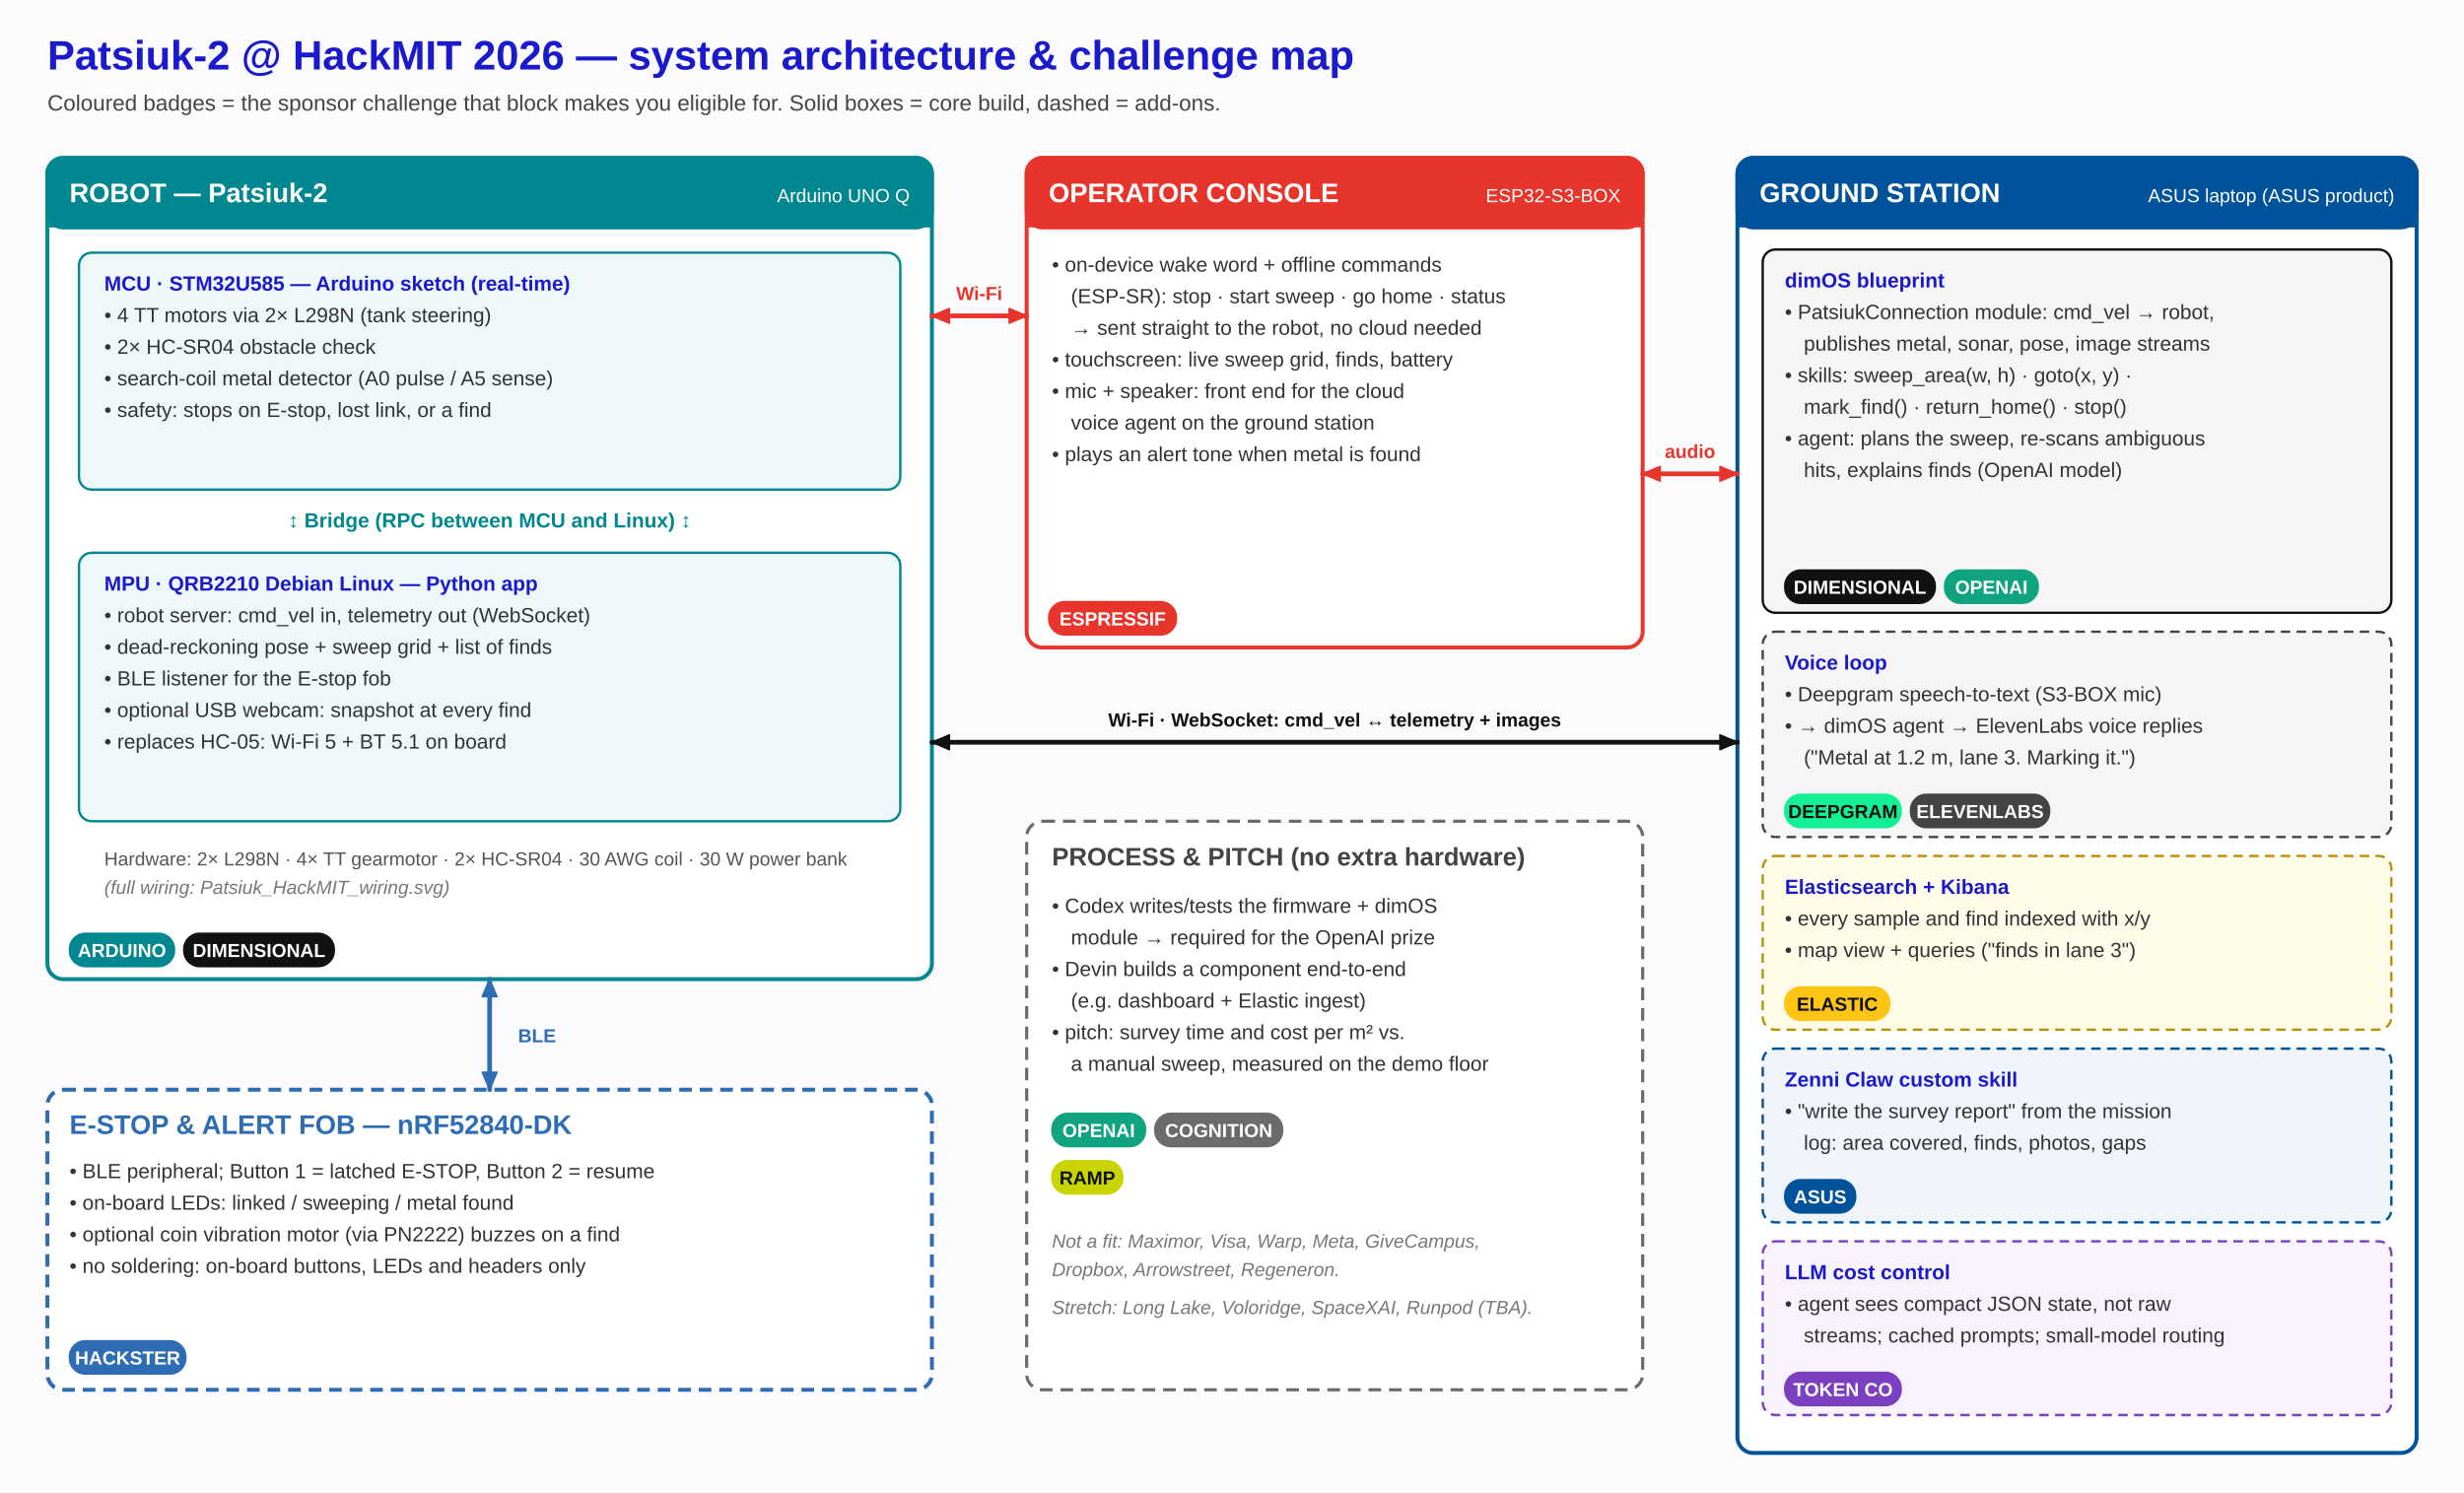
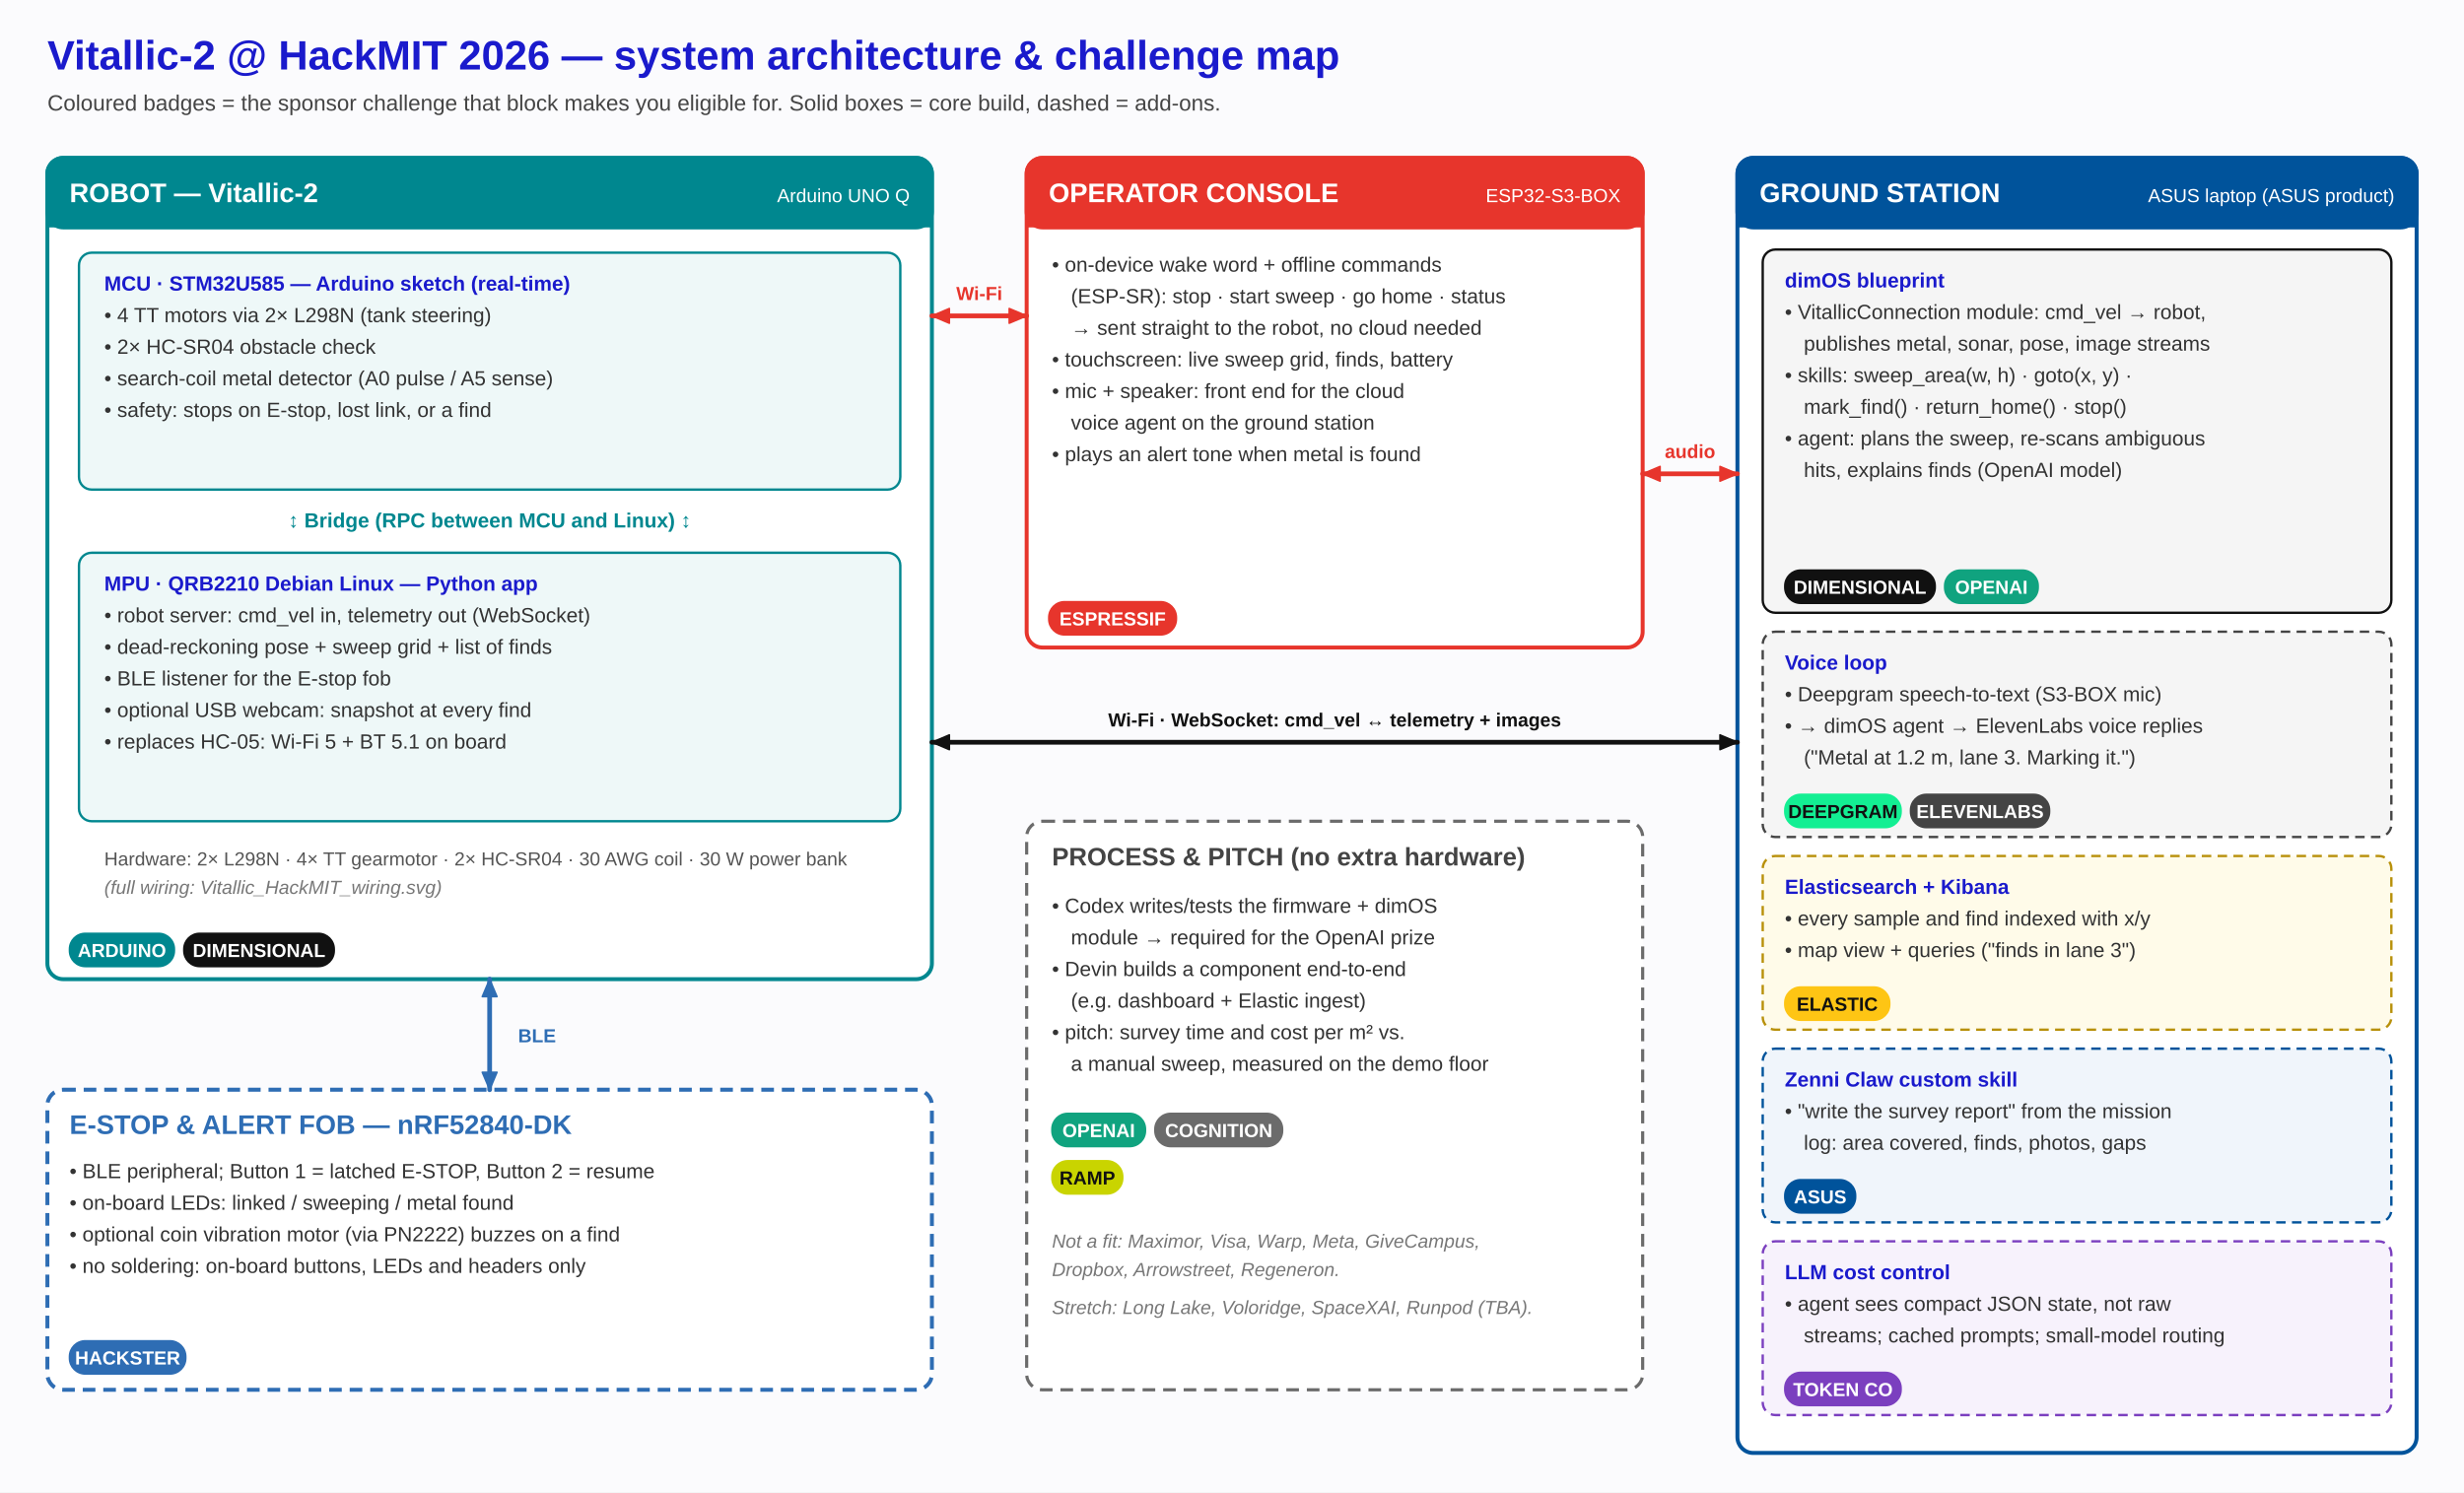
<svg xmlns="http://www.w3.org/2000/svg" viewBox="0 0 1560 945" width="1560" height="945">
  <rect x="0" y="0" width="1560" height="945" fill="#fbfbfd" />
-   <text x="30" y="44" font-family="Arial, Helvetica, 'DejaVu Sans', sans-serif" font-size="26" text-anchor="start" font-weight="bold" fill="#1a1acc">Patsiuk-2 @ HackMIT 2026 — system architecture &amp; challenge map</text>
+   <text x="30" y="44" font-family="Arial, Helvetica, 'DejaVu Sans', sans-serif" font-size="26" text-anchor="start" font-weight="bold" fill="#1a1acc">Vitallic-2 @ HackMIT 2026 — system architecture &amp; challenge map</text>
  <text x="30" y="70" font-family="Arial, Helvetica, 'DejaVu Sans', sans-serif" font-size="14" text-anchor="start" font-weight="normal" fill="#444">Coloured badges = the sponsor challenge that block makes you eligible for. Solid boxes = core build, dashed = add-ons.</text>
  <rect x="30" y="100" width="560" height="520" rx="10" fill="#fff" stroke="#00878F" stroke-width="2.5" />
  <rect x="30" y="100" width="560" height="44" rx="10" fill="#00878F" stroke="#00878F" stroke-width="2.5" />
  <rect x="30" y="130" width="560" height="14" rx="0" fill="#00878F" stroke="#00878F" stroke-width="0" />
-   <text x="44" y="128" font-family="Arial, Helvetica, 'DejaVu Sans', sans-serif" font-size="17" text-anchor="start" font-weight="bold" fill="#fff">ROBOT — Patsiuk-2</text>
+   <text x="44" y="128" font-family="Arial, Helvetica, 'DejaVu Sans', sans-serif" font-size="17" text-anchor="start" font-weight="bold" fill="#fff">ROBOT — Vitallic-2</text>
  <text x="576" y="128" font-family="Arial, Helvetica, 'DejaVu Sans', sans-serif" font-size="12" text-anchor="end" font-weight="normal" fill="#fff">Arduino UNO Q</text>
  <rect x="44" y="591" width="66.4" height="21" rx="10" fill="#00878F" stroke="#00878F" stroke-width="1" />
  <text x="77.2" y="606" font-family="Arial, Helvetica, 'DejaVu Sans', sans-serif" font-size="12" text-anchor="middle" font-weight="bold" fill="#fff">ARDUINO</text>
  <rect x="116.4" y="591" width="95.2" height="21" rx="10" fill="#111" stroke="#111" stroke-width="1" />
  <text x="164.0" y="606" font-family="Arial, Helvetica, 'DejaVu Sans', sans-serif" font-size="12" text-anchor="middle" font-weight="bold" fill="#fff">DIMENSIONAL</text>
  <rect x="50" y="160" width="520" height="150" rx="8" fill="#eef8f8" stroke="#00878F" stroke-width="1.5" />
  <text x="66" y="184" font-family="Arial, Helvetica, 'DejaVu Sans', sans-serif" font-size="13" text-anchor="start" font-weight="bold" fill="#1a1acc">MCU · STM32U585 — Arduino sketch (real-time)</text>
  <text x="66" y="204" font-family="Arial, Helvetica, 'DejaVu Sans', sans-serif" font-size="13" text-anchor="start" font-weight="normal" fill="#333">• 4 TT motors via 2× L298N (tank steering)</text>
  <text x="66" y="224" font-family="Arial, Helvetica, 'DejaVu Sans', sans-serif" font-size="13" text-anchor="start" font-weight="normal" fill="#333">• 2× HC-SR04 obstacle check</text>
  <text x="66" y="244" font-family="Arial, Helvetica, 'DejaVu Sans', sans-serif" font-size="13" text-anchor="start" font-weight="normal" fill="#333">• search-coil metal detector (A0 pulse / A5 sense)</text>
  <text x="66" y="264" font-family="Arial, Helvetica, 'DejaVu Sans', sans-serif" font-size="13" text-anchor="start" font-weight="normal" fill="#333">• safety: stops on E-stop, lost link, or a find</text>
  <text x="310" y="334" font-family="Arial, Helvetica, 'DejaVu Sans', sans-serif" font-size="13" text-anchor="middle" font-weight="bold" fill="#00878F">↕  Bridge (RPC between MCU and Linux)  ↕</text>
  <rect x="50" y="350" width="520" height="170" rx="8" fill="#eef8f8" stroke="#00878F" stroke-width="1.5" />
  <text x="66" y="374" font-family="Arial, Helvetica, 'DejaVu Sans', sans-serif" font-size="13" text-anchor="start" font-weight="bold" fill="#1a1acc">MPU · QRB2210 Debian Linux — Python app</text>
  <text x="66" y="394" font-family="Arial, Helvetica, 'DejaVu Sans', sans-serif" font-size="13" text-anchor="start" font-weight="normal" fill="#333">• robot server: cmd_vel in, telemetry out (WebSocket)</text>
  <text x="66" y="414" font-family="Arial, Helvetica, 'DejaVu Sans', sans-serif" font-size="13" text-anchor="start" font-weight="normal" fill="#333">• dead-reckoning pose + sweep grid + list of finds</text>
  <text x="66" y="434" font-family="Arial, Helvetica, 'DejaVu Sans', sans-serif" font-size="13" text-anchor="start" font-weight="normal" fill="#333">• BLE listener for the E-stop fob</text>
  <text x="66" y="454" font-family="Arial, Helvetica, 'DejaVu Sans', sans-serif" font-size="13" text-anchor="start" font-weight="normal" fill="#333">• optional USB webcam: snapshot at every find</text>
  <text x="66" y="474" font-family="Arial, Helvetica, 'DejaVu Sans', sans-serif" font-size="13" text-anchor="start" font-weight="normal" fill="#333">• replaces HC-05: Wi-Fi 5 + BT 5.1 on board</text>
  <text x="66" y="548" font-family="Arial, Helvetica, 'DejaVu Sans', sans-serif" font-size="12" text-anchor="start" font-weight="normal" fill="#555">Hardware: 2× L298N · 4× TT gearmotor · 2× HC-SR04 · 30 AWG coil · 30 W power bank</text>
-   <text x="66" y="566" font-family="Arial, Helvetica, 'DejaVu Sans', sans-serif" font-size="12" text-anchor="start" font-weight="normal" fill="#777" font-style="italic">(full wiring: Patsiuk_HackMIT_wiring.svg)</text>
+   <text x="66" y="566" font-family="Arial, Helvetica, 'DejaVu Sans', sans-serif" font-size="12" text-anchor="start" font-weight="normal" fill="#777" font-style="italic">(full wiring: Vitallic_HackMIT_wiring.svg)</text>
  <rect x="30" y="690" width="560" height="190" rx="10" fill="#fff" stroke="#2E6DB4" stroke-width="2.5" stroke-dasharray="8 5" />
  <text x="44" y="718" font-family="Arial, Helvetica, 'DejaVu Sans', sans-serif" font-size="17" text-anchor="start" font-weight="bold" fill="#2E6DB4">E-STOP &amp; ALERT FOB — nRF52840-DK</text>
  <text x="44" y="746" font-family="Arial, Helvetica, 'DejaVu Sans', sans-serif" font-size="13" text-anchor="start" font-weight="normal" fill="#333">• BLE peripheral; Button 1 = latched E-STOP, Button 2 = resume</text>
  <text x="44" y="766" font-family="Arial, Helvetica, 'DejaVu Sans', sans-serif" font-size="13" text-anchor="start" font-weight="normal" fill="#333">• on-board LEDs: linked / sweeping / metal found</text>
  <text x="44" y="786" font-family="Arial, Helvetica, 'DejaVu Sans', sans-serif" font-size="13" text-anchor="start" font-weight="normal" fill="#333">• optional coin vibration motor (via PN2222) buzzes on a find</text>
  <text x="44" y="806" font-family="Arial, Helvetica, 'DejaVu Sans', sans-serif" font-size="13" text-anchor="start" font-weight="normal" fill="#333">• no soldering: on-board buttons, LEDs and headers only</text>
  <rect x="44" y="849" width="73.6" height="21" rx="10" fill="#2E6DB4" stroke="#2E6DB4" stroke-width="1" />
  <text x="80.8" y="864" font-family="Arial, Helvetica, 'DejaVu Sans', sans-serif" font-size="12" text-anchor="middle" font-weight="bold" fill="#fff">HACKSTER</text>
  <polyline points="310,690 310,620" fill="none" stroke="#2E6DB4" stroke-width="3" stroke-linejoin="round" stroke-linecap="round" />
  <path d="M 310 620 L 314.673 631.053 L 305.327 631.053 Z" fill="#2E6DB4" stroke="#2E6DB4" stroke-width="1" stroke-linejoin="round" stroke-linecap="round" />
  <path d="M 310 690 L 305.327 678.947 L 314.673 678.947 Z" fill="#2E6DB4" stroke="#2E6DB4" stroke-width="1" stroke-linejoin="round" stroke-linecap="round" />
  <text x="340" y="660" font-family="Arial, Helvetica, 'DejaVu Sans', sans-serif" font-size="12" text-anchor="middle" font-weight="bold" fill="#2E6DB4">BLE</text>
  <rect x="650" y="100" width="390" height="310" rx="10" fill="#fff" stroke="#E7352C" stroke-width="2.5" />
  <rect x="650" y="100" width="390" height="44" rx="10" fill="#E7352C" stroke="#E7352C" stroke-width="2.5" />
  <rect x="650" y="130" width="390" height="14" rx="0" fill="#E7352C" stroke="#E7352C" stroke-width="0" />
  <text x="664" y="128" font-family="Arial, Helvetica, 'DejaVu Sans', sans-serif" font-size="17" text-anchor="start" font-weight="bold" fill="#fff">OPERATOR CONSOLE</text>
  <text x="1026" y="128" font-family="Arial, Helvetica, 'DejaVu Sans', sans-serif" font-size="12" text-anchor="end" font-weight="normal" fill="#fff">ESP32-S3-BOX</text>
  <rect x="664" y="381" width="80.8" height="21" rx="10" fill="#E7352C" stroke="#E7352C" stroke-width="1" />
  <text x="704.4" y="396" font-family="Arial, Helvetica, 'DejaVu Sans', sans-serif" font-size="12" text-anchor="middle" font-weight="bold" fill="#fff">ESPRESSIF</text>
  <text x="666" y="172" font-family="Arial, Helvetica, 'DejaVu Sans', sans-serif" font-size="13" text-anchor="start" font-weight="normal" fill="#333">• on-device wake word + offline commands</text>
  <text x="678" y="192" font-family="Arial, Helvetica, 'DejaVu Sans', sans-serif" font-size="13" text-anchor="start" font-weight="normal" fill="#333">(ESP-SR): stop · start sweep · go home · status</text>
  <text x="678" y="212" font-family="Arial, Helvetica, 'DejaVu Sans', sans-serif" font-size="13" text-anchor="start" font-weight="normal" fill="#333">→ sent straight to the robot, no cloud needed</text>
  <text x="666" y="232" font-family="Arial, Helvetica, 'DejaVu Sans', sans-serif" font-size="13" text-anchor="start" font-weight="normal" fill="#333">• touchscreen: live sweep grid, finds, battery</text>
  <text x="666" y="252" font-family="Arial, Helvetica, 'DejaVu Sans', sans-serif" font-size="13" text-anchor="start" font-weight="normal" fill="#333">• mic + speaker: front end for the cloud</text>
  <text x="678" y="272" font-family="Arial, Helvetica, 'DejaVu Sans', sans-serif" font-size="13" text-anchor="start" font-weight="normal" fill="#333">voice agent on the ground station</text>
  <text x="666" y="292" font-family="Arial, Helvetica, 'DejaVu Sans', sans-serif" font-size="13" text-anchor="start" font-weight="normal" fill="#333">• plays an alert tone when metal is found</text>
  <polyline points="590,200 650,200" fill="none" stroke="#E7352C" stroke-width="3" stroke-linejoin="round" stroke-linecap="round" />
  <path d="M 650 200 L 638.947 204.673 L 638.947 195.327 Z" fill="#E7352C" stroke="#E7352C" stroke-width="1" stroke-linejoin="round" stroke-linecap="round" />
  <path d="M 590 200 L 601.053 195.327 L 601.053 204.673 Z" fill="#E7352C" stroke="#E7352C" stroke-width="1" stroke-linejoin="round" stroke-linecap="round" />
  <text x="620" y="190" font-family="Arial, Helvetica, 'DejaVu Sans', sans-serif" font-size="12" text-anchor="middle" font-weight="bold" fill="#E7352C">Wi-Fi</text>
  <rect x="1100" y="100" width="430" height="820" rx="10" fill="#fff" stroke="#00539B" stroke-width="2.5" />
  <rect x="1100" y="100" width="430" height="44" rx="10" fill="#00539B" stroke="#00539B" stroke-width="2.5" />
  <rect x="1100" y="130" width="430" height="14" rx="0" fill="#00539B" stroke="#00539B" stroke-width="0" />
  <text x="1114" y="128" font-family="Arial, Helvetica, 'DejaVu Sans', sans-serif" font-size="17" text-anchor="start" font-weight="bold" fill="#fff">GROUND STATION</text>
  <text x="1516" y="128" font-family="Arial, Helvetica, 'DejaVu Sans', sans-serif" font-size="12" text-anchor="end" font-weight="normal" fill="#fff">ASUS laptop (ASUS product)</text>
  <rect x="1116" y="158" width="398" height="230" rx="8" fill="#f5f5f5" stroke="#111" stroke-width="1.5" />
  <text x="1130" y="182" font-family="Arial, Helvetica, 'DejaVu Sans', sans-serif" font-size="13" text-anchor="start" font-weight="bold" fill="#1a1acc">dimOS blueprint</text>
-   <text x="1130" y="202" font-family="Arial, Helvetica, 'DejaVu Sans', sans-serif" font-size="13" text-anchor="start" font-weight="normal" fill="#333">• PatsiukConnection module: cmd_vel → robot,</text>
+   <text x="1130" y="202" font-family="Arial, Helvetica, 'DejaVu Sans', sans-serif" font-size="13" text-anchor="start" font-weight="normal" fill="#333">• VitallicConnection module: cmd_vel → robot,</text>
  <text x="1142" y="222" font-family="Arial, Helvetica, 'DejaVu Sans', sans-serif" font-size="13" text-anchor="start" font-weight="normal" fill="#333">publishes metal, sonar, pose, image streams</text>
  <text x="1130" y="242" font-family="Arial, Helvetica, 'DejaVu Sans', sans-serif" font-size="13" text-anchor="start" font-weight="normal" fill="#333">• skills: sweep_area(w, h) · goto(x, y) ·</text>
  <text x="1142" y="262" font-family="Arial, Helvetica, 'DejaVu Sans', sans-serif" font-size="13" text-anchor="start" font-weight="normal" fill="#333">mark_find() · return_home() · stop()</text>
  <text x="1130" y="282" font-family="Arial, Helvetica, 'DejaVu Sans', sans-serif" font-size="13" text-anchor="start" font-weight="normal" fill="#333">• agent: plans the sweep, re-scans ambiguous</text>
  <text x="1142" y="302" font-family="Arial, Helvetica, 'DejaVu Sans', sans-serif" font-size="13" text-anchor="start" font-weight="normal" fill="#333">hits, explains finds (OpenAI model)</text>
  <rect x="1130" y="361" width="95.2" height="21" rx="10" fill="#111" stroke="#111" stroke-width="1" />
  <text x="1177.6" y="376" font-family="Arial, Helvetica, 'DejaVu Sans', sans-serif" font-size="12" text-anchor="middle" font-weight="bold" fill="#fff">DIMENSIONAL</text>
  <rect x="1231.2" y="361" width="59.2" height="21" rx="10" fill="#10a37f" stroke="#10a37f" stroke-width="1" />
  <text x="1260.8" y="376" font-family="Arial, Helvetica, 'DejaVu Sans', sans-serif" font-size="12" text-anchor="middle" font-weight="bold" fill="#fff">OPENAI</text>
  <rect x="1116" y="400" width="398" height="130" rx="8" fill="#f5f5f5" stroke="#444" stroke-width="1.5" stroke-dasharray="6 4" />
  <text x="1130" y="424" font-family="Arial, Helvetica, 'DejaVu Sans', sans-serif" font-size="13" text-anchor="start" font-weight="bold" fill="#1a1acc">Voice loop</text>
  <text x="1130" y="444" font-family="Arial, Helvetica, 'DejaVu Sans', sans-serif" font-size="13" text-anchor="start" font-weight="normal" fill="#333">• Deepgram speech-to-text (S3-BOX mic)</text>
  <text x="1130" y="464" font-family="Arial, Helvetica, 'DejaVu Sans', sans-serif" font-size="13" text-anchor="start" font-weight="normal" fill="#333">• → dimOS agent → ElevenLabs voice replies</text>
  <text x="1142" y="484" font-family="Arial, Helvetica, 'DejaVu Sans', sans-serif" font-size="13" text-anchor="start" font-weight="normal" fill="#333">("Metal at 1.2 m, lane 3. Marking it.")</text>
  <rect x="1130" y="503" width="73.6" height="21" rx="10" fill="#13EF93" stroke="#13EF93" stroke-width="1" />
  <text x="1166.8" y="518" font-family="Arial, Helvetica, 'DejaVu Sans', sans-serif" font-size="12" text-anchor="middle" font-weight="bold" fill="#111">DEEPGRAM</text>
  <rect x="1209.6" y="503" width="88.0" height="21" rx="10" fill="#444" stroke="#444" stroke-width="1" />
  <text x="1253.6" y="518" font-family="Arial, Helvetica, 'DejaVu Sans', sans-serif" font-size="12" text-anchor="middle" font-weight="bold" fill="#fff">ELEVENLABS</text>
  <rect x="1116" y="542" width="398" height="110" rx="8" fill="#fffbe9" stroke="#b8900a" stroke-width="1.5" stroke-dasharray="6 4" />
  <text x="1130" y="566" font-family="Arial, Helvetica, 'DejaVu Sans', sans-serif" font-size="13" text-anchor="start" font-weight="bold" fill="#1a1acc">Elasticsearch + Kibana</text>
  <text x="1130" y="586" font-family="Arial, Helvetica, 'DejaVu Sans', sans-serif" font-size="13" text-anchor="start" font-weight="normal" fill="#333">• every sample and find indexed with x/y</text>
  <text x="1130" y="606" font-family="Arial, Helvetica, 'DejaVu Sans', sans-serif" font-size="13" text-anchor="start" font-weight="normal" fill="#333">• map view + queries ("finds in lane 3")</text>
  <rect x="1130" y="625" width="66.4" height="21" rx="10" fill="#FEC514" stroke="#FEC514" stroke-width="1" />
  <text x="1163.2" y="640" font-family="Arial, Helvetica, 'DejaVu Sans', sans-serif" font-size="12" text-anchor="middle" font-weight="bold" fill="#111">ELASTIC</text>
  <rect x="1116" y="664" width="398" height="110" rx="8" fill="#f0f5fb" stroke="#00539B" stroke-width="1.5" stroke-dasharray="6 4" />
  <text x="1130" y="688" font-family="Arial, Helvetica, 'DejaVu Sans', sans-serif" font-size="13" text-anchor="start" font-weight="bold" fill="#1a1acc">Zenni Claw custom skill</text>
  <text x="1130" y="708" font-family="Arial, Helvetica, 'DejaVu Sans', sans-serif" font-size="13" text-anchor="start" font-weight="normal" fill="#333">• "write the survey report" from the mission</text>
  <text x="1142" y="728" font-family="Arial, Helvetica, 'DejaVu Sans', sans-serif" font-size="13" text-anchor="start" font-weight="normal" fill="#333">log: area covered, finds, photos, gaps</text>
  <rect x="1130" y="747" width="44.8" height="21" rx="10" fill="#00539B" stroke="#00539B" stroke-width="1" />
  <text x="1152.4" y="762" font-family="Arial, Helvetica, 'DejaVu Sans', sans-serif" font-size="12" text-anchor="middle" font-weight="bold" fill="#fff">ASUS</text>
  <rect x="1116" y="786" width="398" height="110" rx="8" fill="#f7f2fc" stroke="#7b3fbf" stroke-width="1.5" stroke-dasharray="6 4" />
  <text x="1130" y="810" font-family="Arial, Helvetica, 'DejaVu Sans', sans-serif" font-size="13" text-anchor="start" font-weight="bold" fill="#1a1acc">LLM cost control</text>
  <text x="1130" y="830" font-family="Arial, Helvetica, 'DejaVu Sans', sans-serif" font-size="13" text-anchor="start" font-weight="normal" fill="#333">• agent sees compact JSON state, not raw</text>
  <text x="1142" y="850" font-family="Arial, Helvetica, 'DejaVu Sans', sans-serif" font-size="13" text-anchor="start" font-weight="normal" fill="#333">streams; cached prompts; small-model routing</text>
  <rect x="1130" y="869" width="73.6" height="21" rx="10" fill="#7b3fbf" stroke="#7b3fbf" stroke-width="1" />
  <text x="1166.8" y="884" font-family="Arial, Helvetica, 'DejaVu Sans', sans-serif" font-size="12" text-anchor="middle" font-weight="bold" fill="#fff">TOKEN CO</text>
  <polyline points="590,470 1100,470" fill="none" stroke="#111" stroke-width="3" stroke-linejoin="round" stroke-linecap="round" />
  <path d="M 1100 470 L 1088.947 474.673 L 1088.947 465.327 Z" fill="#111" stroke="#111" stroke-width="1" stroke-linejoin="round" stroke-linecap="round" />
  <path d="M 590 470 L 601.053 465.327 L 601.053 474.673 Z" fill="#111" stroke="#111" stroke-width="1" stroke-linejoin="round" stroke-linecap="round" />
  <text x="845" y="460" font-family="Arial, Helvetica, 'DejaVu Sans', sans-serif" font-size="12" text-anchor="middle" font-weight="bold" fill="#111">Wi-Fi · WebSocket: cmd_vel ↔ telemetry + images</text>
  <polyline points="1040,300 1100,300" fill="none" stroke="#E7352C" stroke-width="3" stroke-linejoin="round" stroke-linecap="round" />
  <path d="M 1100 300 L 1088.947 304.673 L 1088.947 295.327 Z" fill="#E7352C" stroke="#E7352C" stroke-width="1" stroke-linejoin="round" stroke-linecap="round" />
  <path d="M 1040 300 L 1051.053 295.327 L 1051.053 304.673 Z" fill="#E7352C" stroke="#E7352C" stroke-width="1" stroke-linejoin="round" stroke-linecap="round" />
  <text x="1070" y="290" font-family="Arial, Helvetica, 'DejaVu Sans', sans-serif" font-size="12" text-anchor="middle" font-weight="bold" fill="#E7352C">audio</text>
  <rect x="650" y="520" width="390" height="360" rx="10" fill="#fff" stroke="#6b6b6b" stroke-width="2" stroke-dasharray="8 5" />
  <text x="666" y="548" font-family="Arial, Helvetica, 'DejaVu Sans', sans-serif" font-size="16" text-anchor="start" font-weight="bold" fill="#444">PROCESS &amp; PITCH (no extra hardware)</text>
  <text x="666" y="578" font-family="Arial, Helvetica, 'DejaVu Sans', sans-serif" font-size="13" text-anchor="start" font-weight="normal" fill="#333">• Codex writes/tests the firmware + dimOS</text>
  <text x="678" y="598" font-family="Arial, Helvetica, 'DejaVu Sans', sans-serif" font-size="13" text-anchor="start" font-weight="normal" fill="#333">module → required for the OpenAI prize</text>
  <text x="666" y="618" font-family="Arial, Helvetica, 'DejaVu Sans', sans-serif" font-size="13" text-anchor="start" font-weight="normal" fill="#333">• Devin builds a component end-to-end</text>
  <text x="678" y="638" font-family="Arial, Helvetica, 'DejaVu Sans', sans-serif" font-size="13" text-anchor="start" font-weight="normal" fill="#333">(e.g. dashboard + Elastic ingest)</text>
  <text x="666" y="658" font-family="Arial, Helvetica, 'DejaVu Sans', sans-serif" font-size="13" text-anchor="start" font-weight="normal" fill="#333">• pitch: survey time and cost per m² vs.</text>
  <text x="678" y="678" font-family="Arial, Helvetica, 'DejaVu Sans', sans-serif" font-size="13" text-anchor="start" font-weight="normal" fill="#333">a manual sweep, measured on the demo floor</text>
  <rect x="666" y="705" width="59.2" height="21" rx="10" fill="#10a37f" stroke="#10a37f" stroke-width="1" />
  <text x="695.6" y="720" font-family="Arial, Helvetica, 'DejaVu Sans', sans-serif" font-size="12" text-anchor="middle" font-weight="bold" fill="#fff">OPENAI</text>
  <rect x="731.2" y="705" width="80.8" height="21" rx="10" fill="#6b6b6b" stroke="#6b6b6b" stroke-width="1" />
  <text x="771.6" y="720" font-family="Arial, Helvetica, 'DejaVu Sans', sans-serif" font-size="12" text-anchor="middle" font-weight="bold" fill="#fff">COGNITION</text>
  <rect x="666" y="735" width="44.8" height="21" rx="10" fill="#c9d400" stroke="#c9d400" stroke-width="1" />
  <text x="688.4" y="750" font-family="Arial, Helvetica, 'DejaVu Sans', sans-serif" font-size="12" text-anchor="middle" font-weight="bold" fill="#111">RAMP</text>
  <text x="666" y="790" font-family="Arial, Helvetica, 'DejaVu Sans', sans-serif" font-size="12" text-anchor="start" font-weight="normal" fill="#777" font-style="italic">Not a fit: Maximor, Visa, Warp, Meta, GiveCampus,</text>
  <text x="666" y="808" font-family="Arial, Helvetica, 'DejaVu Sans', sans-serif" font-size="12" text-anchor="start" font-weight="normal" fill="#777" font-style="italic">Dropbox, Arrowstreet, Regeneron.</text>
  <text x="666" y="832" font-family="Arial, Helvetica, 'DejaVu Sans', sans-serif" font-size="12" text-anchor="start" font-weight="normal" fill="#777" font-style="italic">Stretch: Long Lake, Voloridge, SpaceXAI, Runpod (TBA).</text>
</svg>
